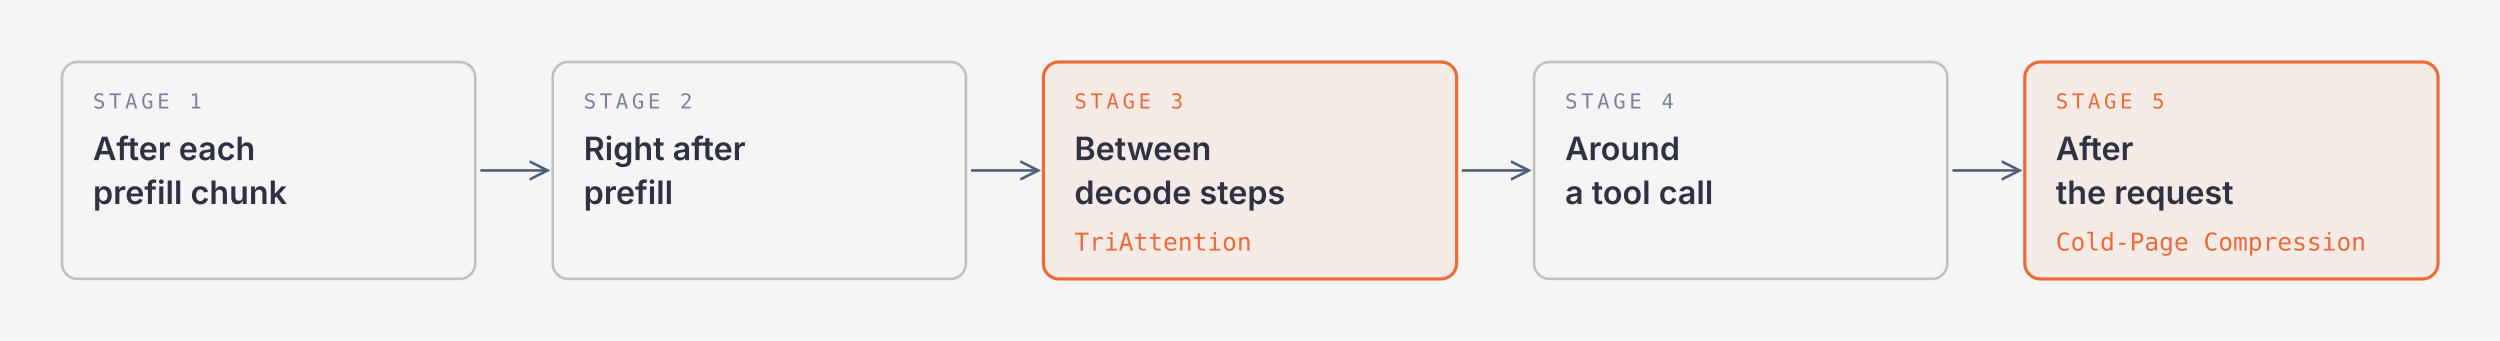
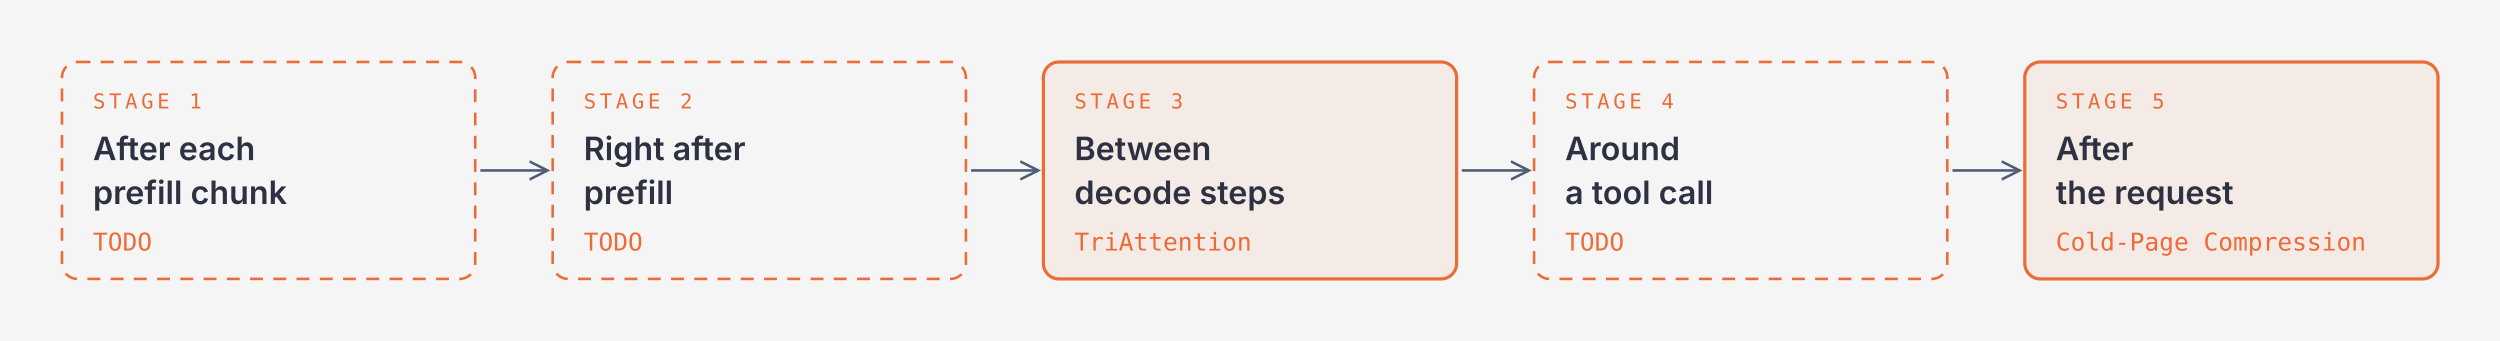
<svg xmlns="http://www.w3.org/2000/svg" viewBox="0 0 968 132" width="968" height="132">
  <defs>
    <marker id="ah" markerWidth="8" markerHeight="8" refX="7" refY="4" orient="auto" markerUnits="userSpaceOnUse">
      <path d="M0,0.5 L7,4 L0,7.5" fill="none" stroke="#4f5d75" stroke-width="1" />
    </marker>
  </defs>
  <rect x="0" y="0" width="968" height="132" fill="#f5f5f5" />
-   <rect x="24" y="24" width="160" height="84" rx="6" fill="#f5f5f5" stroke="#bfc0c0" stroke-width="1" />
-   <text x="36" y="42" font-family="'Geist Mono','SFMono-Regular',Menlo,Consolas,monospace" font-size="8" font-weight="500" letter-spacing="1.4" fill="#7a8399">STAGE 1</text>
+   <rect x="24" y="24" width="160" height="84" rx="6" fill="#f5f5f5" stroke="#eb6c36" stroke-width="1" stroke-dasharray="5,4" />
+   <text x="36" y="42" font-family="'Geist Mono','SFMono-Regular',Menlo,Consolas,monospace" font-size="8" font-weight="500" letter-spacing="1.4" fill="#eb6c36">STAGE 1</text>
  <text x="36" y="62" font-family="'Geist','Inter',system-ui,-apple-system,'Segoe UI',sans-serif" font-size="12.5" font-weight="600" fill="#2d3142">After each</text>
  <text x="36" y="79" font-family="'Geist','Inter',system-ui,-apple-system,'Segoe UI',sans-serif" font-size="12.5" font-weight="600" fill="#2d3142">prefill chunk</text>
+   <text x="36" y="97" font-family="'Geist Mono','SFMono-Regular',Menlo,Consolas,monospace" font-size="9.5" font-weight="500" fill="#eb6c36">TODO</text>
  <line x1="186" y1="66.0" x2="212" y2="66.0" stroke="#4f5d75" stroke-width="1" marker-end="url(#ah)" />
-   <rect x="214" y="24" width="160" height="84" rx="6" fill="#f5f5f5" stroke="#bfc0c0" stroke-width="1" />
-   <text x="226" y="42" font-family="'Geist Mono','SFMono-Regular',Menlo,Consolas,monospace" font-size="8" font-weight="500" letter-spacing="1.4" fill="#7a8399">STAGE 2</text>
+   <rect x="214" y="24" width="160" height="84" rx="6" fill="#f5f5f5" stroke="#eb6c36" stroke-width="1" stroke-dasharray="5,4" />
+   <text x="226" y="42" font-family="'Geist Mono','SFMono-Regular',Menlo,Consolas,monospace" font-size="8" font-weight="500" letter-spacing="1.4" fill="#eb6c36">STAGE 2</text>
  <text x="226" y="62" font-family="'Geist','Inter',system-ui,-apple-system,'Segoe UI',sans-serif" font-size="12.5" font-weight="600" fill="#2d3142">Right after</text>
  <text x="226" y="79" font-family="'Geist','Inter',system-ui,-apple-system,'Segoe UI',sans-serif" font-size="12.5" font-weight="600" fill="#2d3142">prefill</text>
+   <text x="226" y="97" font-family="'Geist Mono','SFMono-Regular',Menlo,Consolas,monospace" font-size="9.5" font-weight="500" fill="#eb6c36">TODO</text>
  <line x1="376" y1="66.0" x2="402" y2="66.0" stroke="#4f5d75" stroke-width="1" marker-end="url(#ah)" />
  <rect x="404" y="24" width="160" height="84" rx="6" fill="rgba(235,108,54,0.08)" stroke="#eb6c36" stroke-width="1.25" />
  <text x="416" y="42" font-family="'Geist Mono','SFMono-Regular',Menlo,Consolas,monospace" font-size="8" font-weight="500" letter-spacing="1.4" fill="#eb6c36">STAGE 3</text>
  <text x="416" y="62" font-family="'Geist','Inter',system-ui,-apple-system,'Segoe UI',sans-serif" font-size="12.5" font-weight="600" fill="#2d3142">Between</text>
  <text x="416" y="79" font-family="'Geist','Inter',system-ui,-apple-system,'Segoe UI',sans-serif" font-size="12.5" font-weight="600" fill="#2d3142">decode steps</text>
  <text x="416" y="97" font-family="'Geist Mono','SFMono-Regular',Menlo,Consolas,monospace" font-size="9.5" font-weight="500" fill="#eb6c36">TriAttention</text>
  <line x1="566" y1="66.0" x2="592" y2="66.0" stroke="#4f5d75" stroke-width="1" marker-end="url(#ah)" />
-   <rect x="594" y="24" width="160" height="84" rx="6" fill="#f5f5f5" stroke="#bfc0c0" stroke-width="1" />
-   <text x="606" y="42" font-family="'Geist Mono','SFMono-Regular',Menlo,Consolas,monospace" font-size="8" font-weight="500" letter-spacing="1.4" fill="#7a8399">STAGE 4</text>
+   <rect x="594" y="24" width="160" height="84" rx="6" fill="#f5f5f5" stroke="#eb6c36" stroke-width="1" stroke-dasharray="5,4" />
+   <text x="606" y="42" font-family="'Geist Mono','SFMono-Regular',Menlo,Consolas,monospace" font-size="8" font-weight="500" letter-spacing="1.4" fill="#eb6c36">STAGE 4</text>
  <text x="606" y="62" font-family="'Geist','Inter',system-ui,-apple-system,'Segoe UI',sans-serif" font-size="12.5" font-weight="600" fill="#2d3142">Around</text>
  <text x="606" y="79" font-family="'Geist','Inter',system-ui,-apple-system,'Segoe UI',sans-serif" font-size="12.5" font-weight="600" fill="#2d3142">a tool call</text>
+   <text x="606" y="97" font-family="'Geist Mono','SFMono-Regular',Menlo,Consolas,monospace" font-size="9.5" font-weight="500" fill="#eb6c36">TODO</text>
  <line x1="756" y1="66.0" x2="782" y2="66.0" stroke="#4f5d75" stroke-width="1" marker-end="url(#ah)" />
  <rect x="784" y="24" width="160" height="84" rx="6" fill="rgba(235,108,54,0.08)" stroke="#eb6c36" stroke-width="1.25" />
  <text x="796" y="42" font-family="'Geist Mono','SFMono-Regular',Menlo,Consolas,monospace" font-size="8" font-weight="500" letter-spacing="1.4" fill="#eb6c36">STAGE 5</text>
  <text x="796" y="62" font-family="'Geist','Inter',system-ui,-apple-system,'Segoe UI',sans-serif" font-size="12.5" font-weight="600" fill="#2d3142">After</text>
  <text x="796" y="79" font-family="'Geist','Inter',system-ui,-apple-system,'Segoe UI',sans-serif" font-size="12.5" font-weight="600" fill="#2d3142">the request</text>
  <text x="796" y="97" font-family="'Geist Mono','SFMono-Regular',Menlo,Consolas,monospace" font-size="9.5" font-weight="500" fill="#eb6c36">Cold-Page Compression</text>
</svg>
